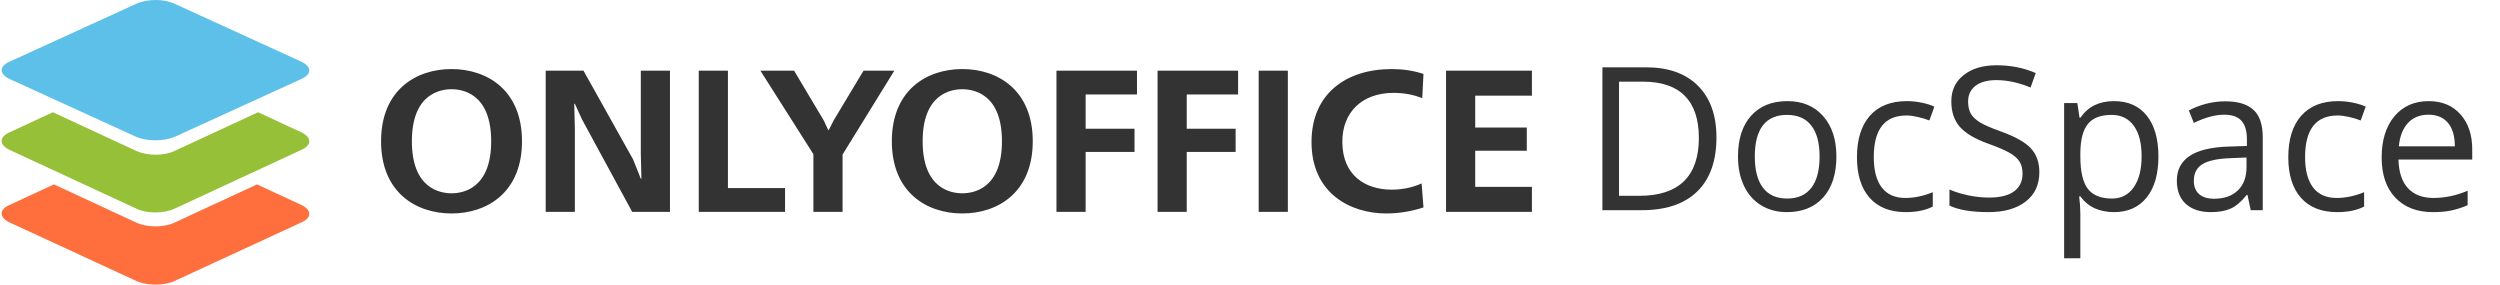
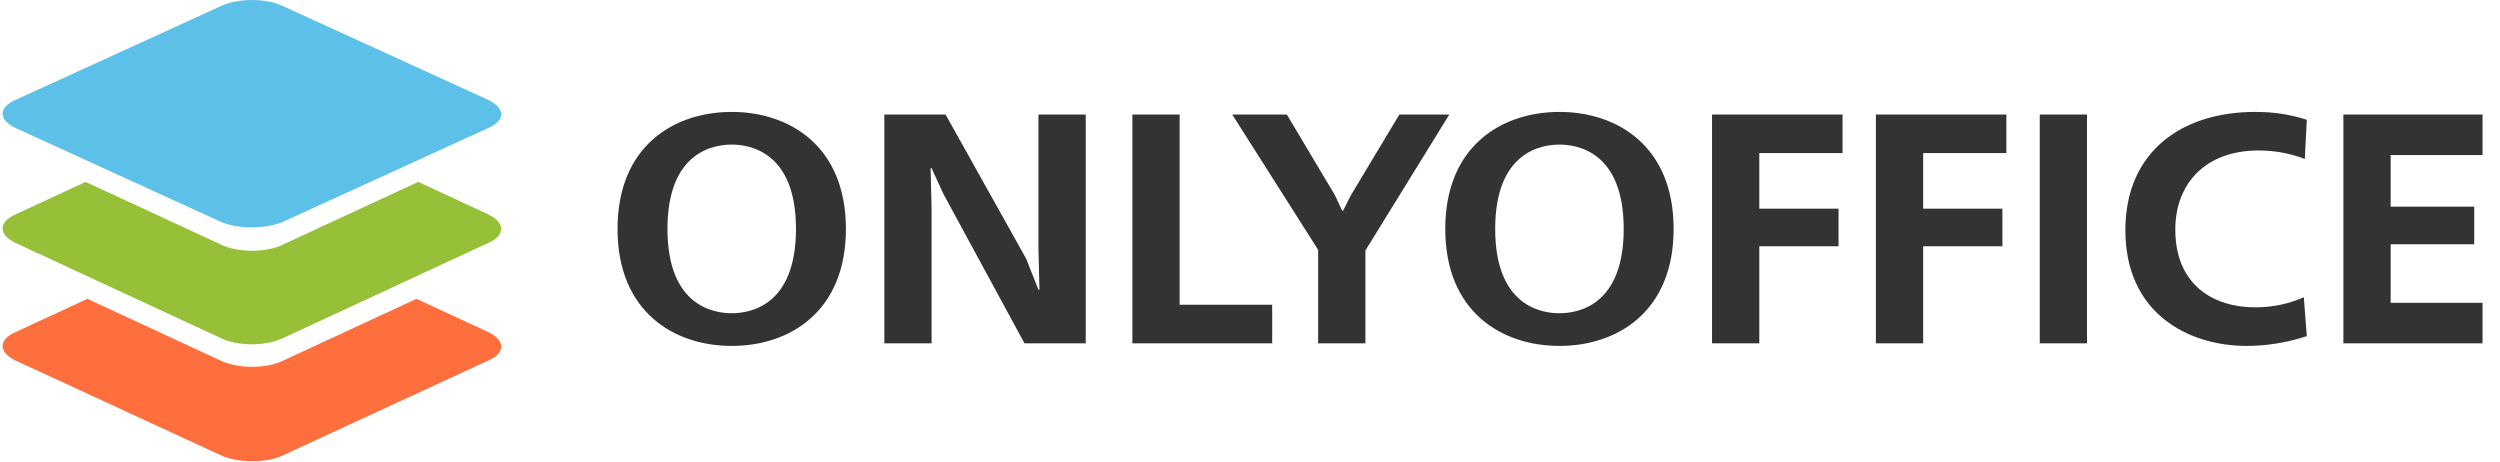
- <svg xmlns="http://www.w3.org/2000/svg" width="773" height="88" viewBox="0 0 773 88" fill="none">
+ <svg xmlns="http://www.w3.org/2000/svg" width="477" height="88" viewBox="0 0 477 88" fill="none">
  <path fill-rule="evenodd" clip-rule="evenodd" d="M42.25 86.922L3.007 68.805C-0.336 67.223 -0.336 64.779 3.007 63.341L16.67 57.014L42.105 68.805C45.448 70.386 50.825 70.386 54.023 68.805L79.458 57.014L93.121 63.341C96.464 64.922 96.464 67.367 93.121 68.805L53.878 86.922C50.825 88.359 45.448 88.359 42.25 86.922Z" fill="#FF6F3D" />
  <path fill-rule="evenodd" clip-rule="evenodd" d="M42.123 64.503L3 46.365C-0.333 44.781 -0.333 42.334 3 40.895L16.331 34.705L42.123 46.653C45.456 48.236 50.817 48.236 54.005 46.653L79.797 34.705L93.128 40.895C96.461 42.478 96.461 44.925 93.128 46.365L54.005 64.503C50.672 66.086 45.311 66.086 42.123 64.503Z" fill="#95C038" />
  <path fill-rule="evenodd" clip-rule="evenodd" d="M42.123 42.316L3 24.439C-0.333 22.878 -0.333 20.466 3 19.048L42.123 1.171C45.456 -0.39 50.817 -0.39 54.005 1.171L93.128 19.048C96.461 20.608 96.461 23.02 93.128 24.439L54.005 42.316C50.672 43.735 45.311 43.735 42.123 42.316Z" fill="#5DC0E8" />
-   <path fill-rule="evenodd" clip-rule="evenodd" d="M626.338 62.326C629.158 60.151 630.568 57.12 630.568 53.232C630.568 50.211 629.691 47.753 627.939 45.86C626.207 43.967 623.024 42.194 618.392 40.542C615.632 39.556 613.578 38.659 612.228 37.853C610.899 37.028 609.952 36.131 609.388 35.164C608.824 34.178 608.542 32.919 608.542 31.388C608.542 29.313 609.308 27.692 610.838 26.523C612.369 25.355 614.494 24.771 617.213 24.771C620.658 24.771 624.203 25.537 627.848 27.067L629.45 22.596C625.764 20.984 621.725 20.179 617.334 20.179C613.124 20.179 609.741 21.186 607.182 23.2C604.624 25.214 603.345 27.923 603.345 31.327C603.345 34.57 604.222 37.199 605.974 39.213C607.746 41.227 610.687 42.97 614.796 44.44C617.737 45.487 619.922 46.424 621.353 47.25C622.803 48.076 623.83 48.982 624.434 49.969C625.059 50.936 625.371 52.185 625.371 53.715C625.371 56.032 624.505 57.845 622.773 59.154C621.04 60.443 618.462 61.087 615.038 61.087C612.943 61.087 610.828 60.866 608.693 60.423C606.558 59.98 604.584 59.375 602.771 58.61V63.565C605.591 64.915 609.62 65.589 614.857 65.589C619.691 65.589 623.518 64.502 626.338 62.326ZM524.774 59.214C528.742 55.347 530.726 49.768 530.726 42.476C530.726 35.648 528.823 30.33 525.016 26.523C521.209 22.717 515.871 20.813 509.003 20.813H495.467V64.985H507.704C515.136 64.985 520.826 63.061 524.774 59.214ZM520.937 29.636C523.837 32.556 525.288 36.897 525.288 42.657C525.288 48.559 523.747 53.02 520.665 56.042C517.583 59.043 512.981 60.544 506.858 60.544H500.603V25.255H508.066C513.766 25.255 518.057 26.715 520.937 29.636ZM563.735 61.057C566.454 58.016 567.813 53.796 567.813 48.398C567.813 43.141 566.444 38.971 563.704 35.89C560.985 32.808 557.309 31.267 552.677 31.267C547.883 31.267 544.136 32.778 541.437 35.799C538.738 38.8 537.389 43 537.389 48.398C537.389 51.883 538.013 54.924 539.262 57.522C540.511 60.121 542.283 62.115 544.579 63.505C546.876 64.894 549.504 65.589 552.465 65.589C557.259 65.589 561.015 64.079 563.735 61.057ZM545.123 58.066C543.431 55.85 542.585 52.628 542.585 48.398C542.585 44.128 543.421 40.915 545.093 38.76C546.765 36.605 549.242 35.527 552.526 35.527C555.849 35.527 558.357 36.625 560.049 38.82C561.761 40.996 562.617 44.188 562.617 48.398C562.617 52.648 561.761 55.881 560.049 58.096C558.357 60.292 555.869 61.39 552.586 61.39C549.303 61.39 546.815 60.282 545.123 58.066ZM589.25 65.589C584.457 65.589 580.74 64.119 578.102 61.178C575.483 58.217 574.174 54.038 574.174 48.64C574.174 43.1 575.503 38.82 578.162 35.799C580.841 32.778 584.648 31.267 589.583 31.267C591.174 31.267 592.765 31.438 594.356 31.781C595.948 32.123 597.196 32.526 598.103 32.989L596.562 37.249C595.454 36.806 594.246 36.444 592.936 36.161C591.627 35.859 590.469 35.708 589.462 35.708C582.734 35.708 579.371 39.999 579.371 48.579C579.371 52.648 580.186 55.77 581.818 57.945C583.47 60.121 585.907 61.208 589.13 61.208C591.889 61.208 594.719 60.614 597.619 59.426V63.867C595.404 65.015 592.614 65.589 589.25 65.589ZM653.636 65.589C651.481 65.589 649.507 65.197 647.714 64.411C645.942 63.605 644.451 62.377 643.243 60.725H642.88C643.122 62.659 643.243 64.492 643.243 66.224V79.85H638.227V31.871H642.306L643.001 36.403H643.243C644.532 34.59 646.032 33.281 647.744 32.475C649.457 31.67 651.42 31.267 653.636 31.267C658.027 31.267 661.411 32.768 663.788 35.769C666.185 38.77 667.383 42.98 667.383 48.398C667.383 53.836 666.164 58.066 663.727 61.087C661.31 64.089 657.946 65.589 653.636 65.589ZM652.911 35.527C649.527 35.527 647.08 36.464 645.569 38.337C644.058 40.21 643.283 43.191 643.243 47.28V48.398C643.243 53.051 644.018 56.384 645.569 58.398C647.12 60.393 649.608 61.39 653.032 61.39C655.892 61.39 658.128 60.231 659.739 57.915C661.371 55.599 662.186 52.406 662.186 48.337C662.186 44.208 661.371 41.046 659.739 38.85C658.128 36.635 655.852 35.527 652.911 35.527ZM694.923 60.272L695.92 64.985H699.636V42.386C699.636 38.518 698.68 35.708 696.766 33.956C694.873 32.204 691.952 31.327 688.004 31.327C686.05 31.327 684.097 31.579 682.143 32.083C680.209 32.586 678.427 33.281 676.795 34.167L678.336 38.005C681.821 36.313 684.943 35.467 687.702 35.467C690.159 35.467 691.942 36.091 693.05 37.34C694.178 38.569 694.742 40.482 694.742 43.08V45.135L689.122 45.316C678.427 45.638 673.079 49.143 673.079 55.83C673.079 58.952 674.005 61.359 675.858 63.051C677.732 64.743 680.31 65.589 683.593 65.589C686.05 65.589 688.095 65.227 689.726 64.502C691.378 63.756 693.03 62.346 694.681 60.272H694.923ZM691.932 58.882C690.159 60.594 687.712 61.45 684.59 61.45C682.616 61.45 681.075 60.977 679.967 60.03C678.88 59.083 678.336 57.704 678.336 55.891C678.336 53.574 679.212 51.872 680.965 50.785C682.737 49.677 685.617 49.053 689.606 48.911L694.621 48.7V51.691C694.621 54.773 693.725 57.17 691.932 58.882ZM722.614 65.589C717.82 65.589 714.104 64.119 711.465 61.178C708.847 58.217 707.538 54.038 707.538 48.64C707.538 43.1 708.867 38.82 711.526 35.799C714.205 32.778 718.012 31.267 722.946 31.267C724.538 31.267 726.129 31.438 727.72 31.781C729.311 32.123 730.56 32.526 731.467 32.989L729.926 37.249C728.818 36.806 727.609 36.444 726.3 36.161C724.991 35.859 723.833 35.708 722.826 35.708C716.098 35.708 712.734 39.999 712.734 48.579C712.734 52.648 713.55 55.77 715.182 57.945C716.833 60.121 719.271 61.208 722.493 61.208C725.253 61.208 728.083 60.614 730.983 59.426V63.867C728.768 65.015 725.978 65.589 722.614 65.589ZM740.637 61.118C743.477 64.099 747.344 65.589 752.239 65.589C754.475 65.589 756.378 65.418 757.949 65.076C759.54 64.753 761.222 64.21 762.995 63.444V58.972C759.51 60.463 755.985 61.208 752.42 61.208C749.036 61.208 746.408 60.201 744.534 58.187C742.681 56.173 741.704 53.222 741.604 49.334H764.415V46.162C764.415 41.691 763.206 38.095 760.789 35.376C758.372 32.637 755.089 31.267 750.94 31.267C746.508 31.267 742.973 32.838 740.335 35.98C737.716 39.122 736.407 43.362 736.407 48.7C736.407 53.997 737.817 58.137 740.637 61.118ZM744.504 38.065C746.096 36.333 748.22 35.467 750.879 35.467C753.498 35.467 755.512 36.313 756.922 38.005C758.332 39.676 759.037 42.093 759.037 45.256H741.725C742.007 42.194 742.933 39.797 744.504 38.065ZM117.826 43.678C117.826 27.839 128.624 21.353 139.613 21.353C150.602 21.353 161.4 27.839 161.4 43.678C161.4 59.516 150.602 66.002 139.613 66.002C128.624 66.002 117.826 59.516 117.826 43.678ZM151.872 43.678C151.872 28.899 142.98 27.589 139.613 27.589C136.247 27.589 127.354 28.899 127.354 43.678C127.354 58.456 136.247 59.766 139.613 59.766C142.98 59.766 151.872 58.456 151.872 43.678ZM177.748 65.503H168.728V21.852H180.415L195.787 49.352L198.137 55.276H198.328L198.137 47.544V21.852H207.157V65.503H195.469L179.971 36.943L177.748 32.079H177.557L177.748 39.811V65.503ZM216.057 65.503H242.735V58.145H225.077V21.852H216.057V65.503ZM251.5 47.668L235.112 21.852H245.53L254.676 37.192L256.074 40.185H256.264L257.789 37.192L266.999 21.852H276.527L260.52 47.793V65.503H251.5V47.668ZM297.541 21.353C286.553 21.353 275.755 27.839 275.755 43.678C275.755 59.516 286.553 66.002 297.541 66.002C308.53 66.002 319.328 59.516 319.328 43.678C319.328 27.839 308.53 21.353 297.541 21.353ZM297.541 27.589C300.908 27.589 309.801 28.899 309.801 43.678C309.801 58.456 300.908 59.766 297.541 59.766C294.175 59.766 285.282 58.456 285.282 43.678C285.282 28.899 294.175 27.589 297.541 27.589ZM335.676 65.503H326.656V21.852H351.556V29.21H335.676V39.811H350.793V46.983H335.676V65.503ZM357.919 65.503H366.939V46.983H382.057V39.811H366.939V29.21H382.819V21.852H357.919V65.503ZM398.202 65.503H389.183V21.852H398.202V65.503ZM439.567 56.71C437.344 57.708 434.232 58.643 430.294 58.643C422.29 58.643 415.049 54.341 415.049 43.802C415.049 34.885 420.956 28.712 430.929 28.712C434.295 28.712 437.154 29.335 439.758 30.333L440.139 22.85C436.772 21.79 433.787 21.353 430.294 21.353C416.319 21.353 405.521 28.899 405.521 43.927C405.521 59.828 417.59 66.002 428.642 66.002C432.199 66.002 436.201 65.44 440.139 64.131L439.567 56.71ZM473.669 65.503H447.119V21.852H473.669V29.585H456.138V39.437H472.081V46.608H456.138V57.77H473.669V65.503Z" fill="#333333" />
+   <path fill-rule="evenodd" clip-rule="evenodd" d="M117.826 43.678C117.826 27.839 128.624 21.353 139.613 21.353C150.602 21.353 161.4 27.839 161.4 43.678C161.4 59.516 150.602 66.002 139.613 66.002C128.624 66.002 117.826 59.516 117.826 43.678ZM151.872 43.678C151.872 28.899 142.98 27.589 139.613 27.589C136.247 27.589 127.354 28.899 127.354 43.678C127.354 58.456 136.247 59.766 139.613 59.766C142.98 59.766 151.872 58.456 151.872 43.678ZM177.748 65.503H168.728V21.852H180.415L195.787 49.352L198.137 55.276H198.328L198.137 47.544V21.852H207.157V65.503H195.469L179.971 36.943L177.748 32.079H177.557L177.748 39.811V65.503ZM216.057 65.503H242.735V58.145H225.077V21.852H216.057V65.503ZM251.5 47.668L235.112 21.852H245.53L254.676 37.192L256.074 40.185H256.264L257.789 37.192L266.999 21.852H276.527L260.52 47.793V65.503H251.5V47.668ZM297.541 21.353C286.553 21.353 275.755 27.839 275.755 43.678C275.755 59.516 286.553 66.002 297.541 66.002C308.53 66.002 319.328 59.516 319.328 43.678C319.328 27.839 308.53 21.353 297.541 21.353ZM297.541 27.589C300.908 27.589 309.801 28.899 309.801 43.678C309.801 58.456 300.908 59.766 297.541 59.766C294.175 59.766 285.282 58.456 285.282 43.678C285.282 28.899 294.175 27.589 297.541 27.589ZM335.676 65.503H326.656V21.852H351.556V29.21H335.676V39.811H350.793V46.983H335.676V65.503ZM357.919 65.503H366.939V46.983H382.057V39.811H366.939V29.21H382.819V21.852H357.919V65.503ZM398.202 65.503H389.183V21.852H398.202V65.503ZM439.567 56.71C437.344 57.708 434.232 58.643 430.294 58.643C422.29 58.643 415.049 54.341 415.049 43.802C415.049 34.885 420.956 28.712 430.929 28.712C434.295 28.712 437.154 29.335 439.758 30.333L440.139 22.85C436.772 21.79 433.787 21.353 430.294 21.353C416.319 21.353 405.521 28.899 405.521 43.927C405.521 59.828 417.59 66.002 428.642 66.002C432.199 66.002 436.201 65.44 440.139 64.131L439.567 56.71ZM473.669 65.503H447.119V21.852H473.669V29.585H456.138V39.437H472.081V46.608H456.138V57.77H473.669V65.503Z" fill="#333333" />
</svg>
